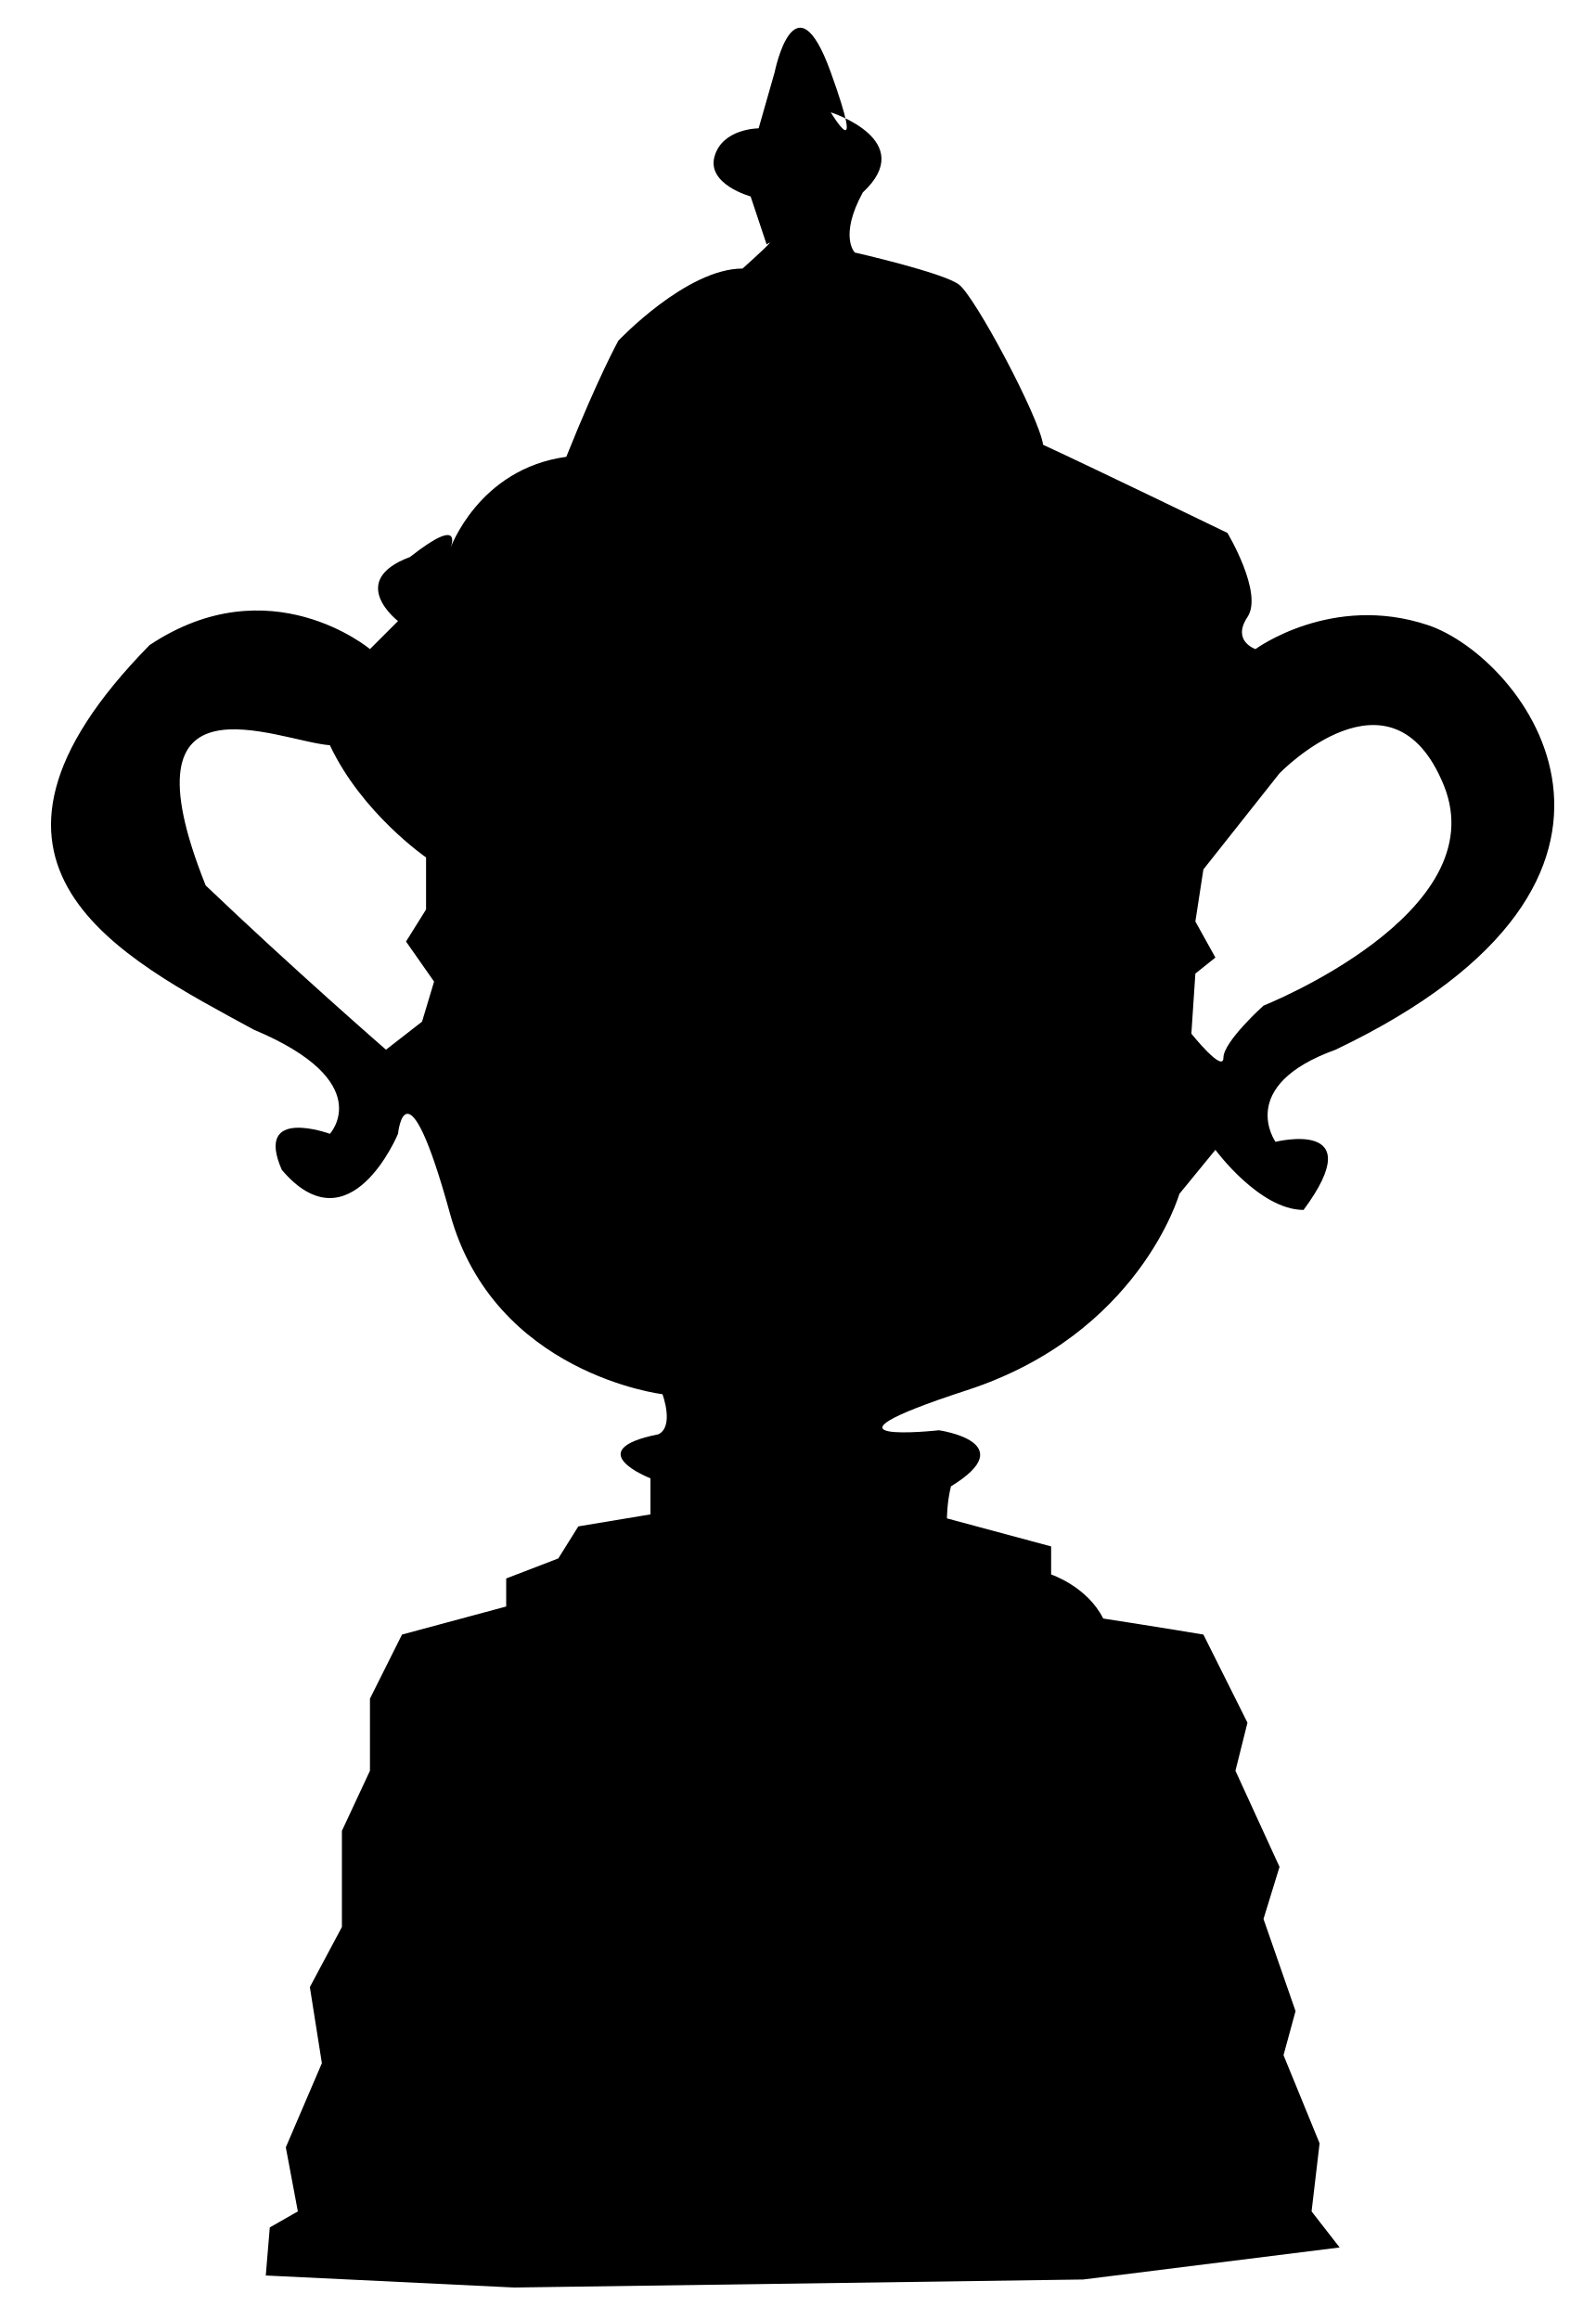
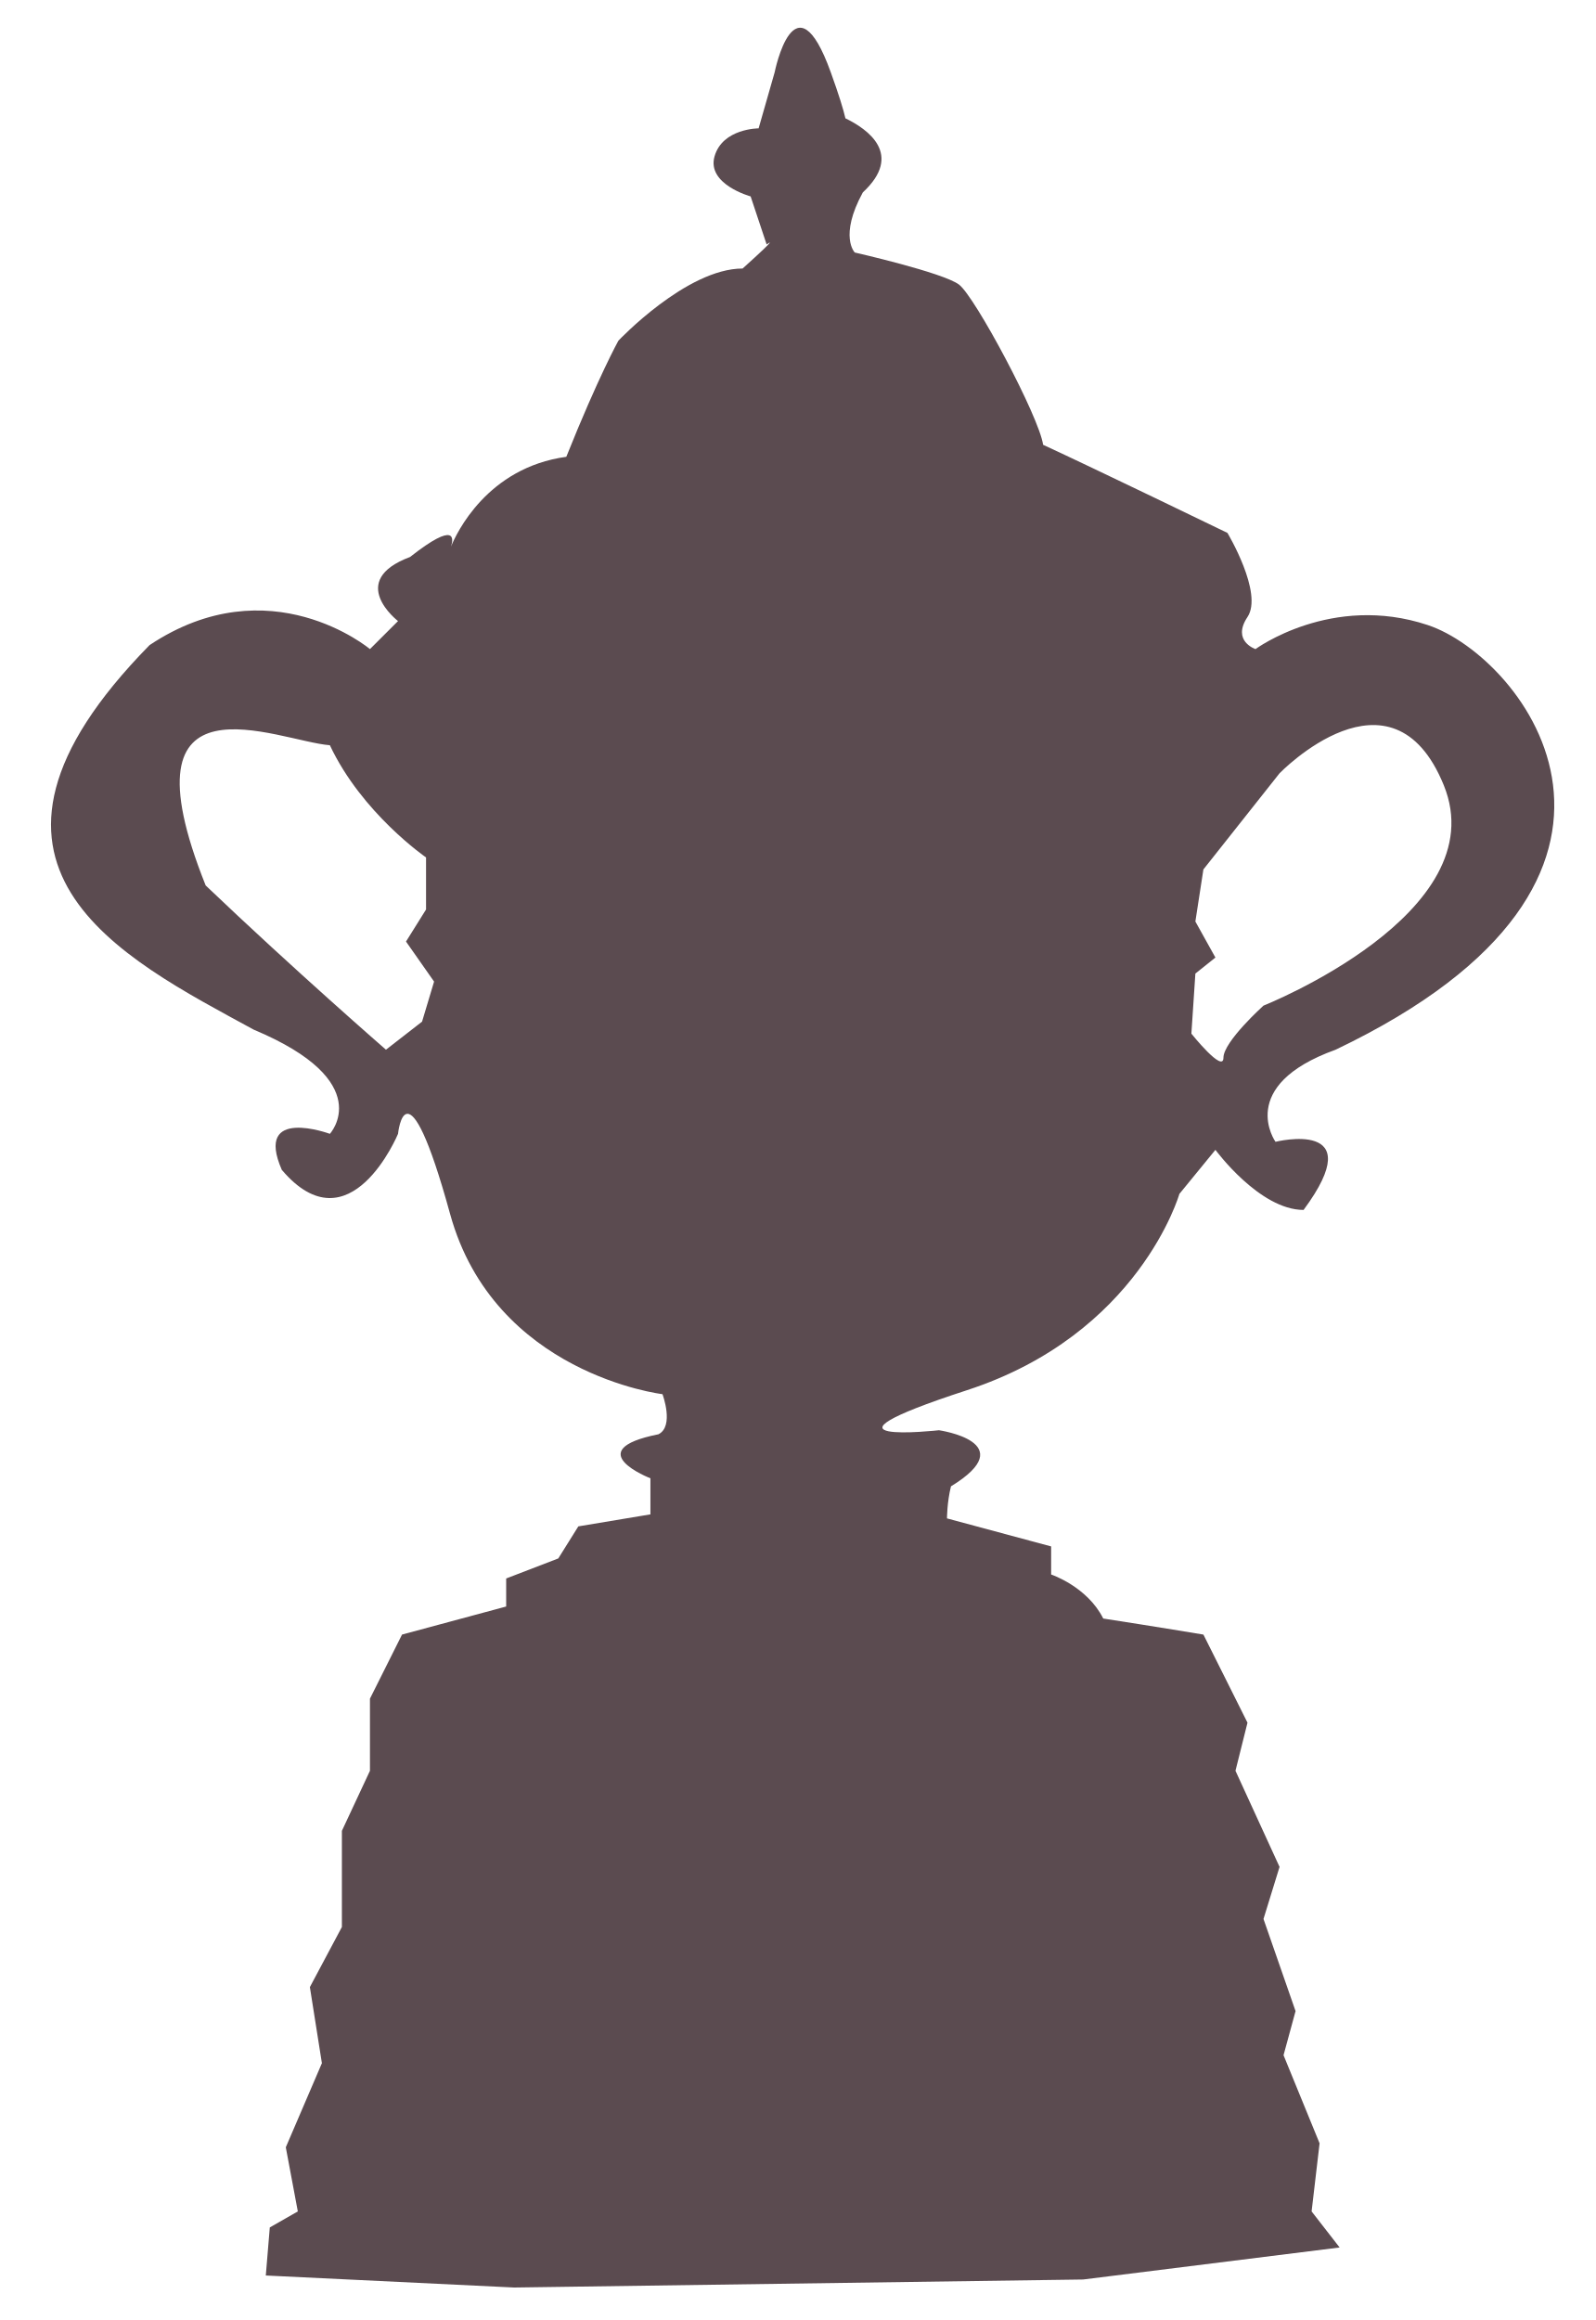
- <svg xmlns="http://www.w3.org/2000/svg" preserveAspectRatio="xMidYMid" width="344" height="500" viewBox="0 0 344 500">
-   <defs>
-     <style>
-       .cls-1 {
-         fill: #000;
-         fill-rule: evenodd;
-       }
-     </style>
-   </defs>
-   <path d="M288.741,484.367 L233.468,491.273 L110.831,493.000 L57.286,490.410 L58.149,480.050 L64.195,476.596 L61.604,462.783 L69.377,444.653 L66.786,428.249 L73.695,415.299 L73.695,394.579 L79.740,381.629 L79.740,366.088 L86.649,352.275 L109.104,346.231 L109.104,340.188 L120.331,335.871 L124.650,328.965 L140.195,326.374 L140.195,318.604 C140.195,318.604 124.650,312.561 141.922,309.108 C145.377,307.381 142.786,300.474 142.786,300.474 C142.786,300.474 106.513,296.157 97.013,261.624 C87.513,227.090 85.786,244.357 85.786,244.357 C85.786,244.357 75.422,269.394 60.740,252.127 C54.695,238.313 71.104,244.357 71.104,244.357 C71.104,244.357 81.468,233.133 54.695,221.910 C26.195,206.370 -14.396,186.513 32.240,139.029 C58.149,121.762 79.740,139.892 79.740,139.892 L85.786,133.849 C85.786,133.849 74.559,125.215 88.377,120.035 C100.468,110.538 97.013,118.308 97.013,118.308 C97.013,118.308 103.059,101.042 122.059,98.452 C128.968,81.185 133.286,73.415 133.286,73.415 C133.286,73.415 147.968,57.874 160.059,57.874 C168.695,50.104 165.241,52.694 165.241,52.694 L161.786,42.334 C161.786,42.334 152.286,39.744 154.013,33.701 C155.741,27.657 163.513,27.657 163.513,27.657 L166.968,15.570 C166.968,15.570 171.286,-6.013 179.059,15.570 C186.832,37.154 179.059,24.204 179.059,24.204 C179.059,24.204 198.059,30.247 185.968,41.471 C180.786,50.968 184.241,54.421 184.241,54.421 C184.241,54.421 203.241,58.738 206.695,61.328 C210.150,63.918 223.968,89.818 224.832,95.861 C236.059,101.042 264.559,114.855 264.559,114.855 C264.559,114.855 272.332,127.805 268.878,132.985 C265.423,138.165 270.605,139.892 270.605,139.892 C270.605,139.892 287.014,127.805 307.741,134.712 C328.469,141.619 365.605,189.103 287.878,226.227 C266.287,233.997 274.923,246.083 274.923,246.083 C274.923,246.083 295.650,240.903 280.969,260.760 C271.468,260.760 261.968,247.810 261.968,247.810 L254.196,257.307 C254.196,257.307 245.559,287.524 208.423,299.611 C171.286,311.698 202.377,308.244 202.377,308.244 C202.377,308.244 220.514,310.834 204.968,320.331 C204.105,323.784 204.105,327.238 204.105,327.238 L226.559,333.281 L226.559,339.325 C226.559,339.325 234.332,341.915 237.787,348.821 C249.014,350.548 259.378,352.275 259.378,352.275 L263.696,360.908 L268.878,371.268 L266.287,381.629 L275.787,402.349 L272.332,413.572 L279.241,433.429 L276.650,442.926 L284.423,461.920 L282.696,476.596 L288.741,484.367 ZM91.831,184.786 C91.831,184.786 78.013,175.289 71.104,160.612 C59.877,159.749 25.331,143.345 44.331,190.829 C63.331,208.960 83.195,226.227 83.195,226.227 L90.968,220.183 L93.559,211.550 L87.513,202.916 L91.831,196.009 L91.831,184.786 ZM256.787,222.773 L257.650,209.823 L261.968,206.370 L257.650,198.599 L259.378,187.376 L275.787,166.656 C275.787,166.656 299.969,141.619 311.196,169.246 C322.423,196.873 272.332,216.730 272.332,216.730 C272.332,216.730 263.696,224.500 263.696,227.953 C263.696,231.407 256.787,222.773 256.787,222.773 Z" class="cls-1" />
+ <svg xmlns="http://www.w3.org/2000/svg" version="1.1" id="Layer_1" x="0px" y="0px" width="344px" height="500px" viewBox="0 0 344 500" enable-background="new 0 0 344 500" xml:space="preserve">
+   <path fill="#5B4B50" d="M287.88,226.23c77.73-37.13,40.59-84.61,19.86-91.52c-20.73-6.9-37.13,5.18-37.13,5.18s-5.19-1.72-1.73-6.91  c3.45-5.17-4.32-18.13-4.32-18.13s-28.5-13.81-39.729-18.99c-0.86-6.04-14.68-31.94-18.13-34.53c-3.46-2.59-22.46-6.91-22.46-6.91  s-3.45-3.45,1.729-12.95c8.83-8.2,1.07-13.64-3.75-15.97c-0.43-1.9-1.39-5.02-3.16-9.93c-7.77-21.58-12.089,0-12.089,0l-3.46,12.09  c0,0-7.77,0-9.5,6.04c-1.72,6.04,7.78,8.63,7.78,8.63l3.45,10.36c0,0,3.45-2.59-5.18,5.18c-12.09,0-26.77,15.55-26.77,15.55  s-4.32,7.77-11.23,25.03c-17.08,2.33-23.7,16.52-24.86,19.36c0.52-1.55,1.32-5.74-8.82,2.23c-13.82,5.17-2.59,13.81-2.59,13.81  l-6.05,6.04c0,0-21.59-18.13-47.5-0.86c-46.64,47.48-6.05,67.34,22.45,82.88c26.78,11.22,16.41,22.45,16.41,22.45  s-16.41-6.05-10.36,7.77c14.68,17.26,25.05-7.77,25.05-7.77s1.72-17.27,11.22,17.26c9.5,34.54,45.78,38.85,45.78,38.85  s2.59,6.91-0.87,8.641c-17.27,3.449-1.73,9.489-1.73,9.489v7.771l-15.54,2.59l-4.32,6.91l-11.23,4.32v6.04l-22.45,6.05l-6.91,13.81  v15.54l-6.05,12.95v20.72l-6.9,12.95l2.59,16.4l-7.78,18.13l2.59,13.819l-6.04,3.45l-0.86,10.36l53.54,2.59l122.64-1.73  l55.271-6.899l-6.04-7.771l1.72-14.68l-7.77-18.99l2.59-9.5l-6.91-19.859l3.46-11.221l-9.5-20.72l2.59-10.36l-5.18-10.359  l-4.32-8.63c0,0-10.37-1.73-21.59-3.46c-3.46-6.9-11.23-9.49-11.23-9.49v-6.05l-22.449-6.04c0,0,0-3.46,0.859-6.91  c15.54-9.5-2.59-12.09-2.59-12.09s-31.09,3.46,6.04-8.63c37.14-12.091,45.78-42.301,45.78-42.301l7.77-9.5c0,0,9.5,12.95,19,12.95  c14.681-19.86-6.05-14.68-6.05-14.68S266.29,234,287.88,226.23z M90.97,220.18l-7.78,6.05c0,0-19.86-17.27-38.86-35.4  c-19-47.49,15.55-31.08,26.77-30.22c6.91,14.68,20.73,24.18,20.73,24.18v11.22l-4.32,6.91l6.05,8.63L90.97,220.18z M272.33,216.73  c0,0-8.63,7.77-8.63,11.22c0,3.46-6.91-5.18-6.91-5.18l0.86-12.95l4.319-3.45l-4.319-7.77l1.729-11.22l16.41-20.72  c0,0,24.18-25.04,35.41,2.59C322.42,196.87,272.33,216.73,272.33,216.73z" />
</svg>
